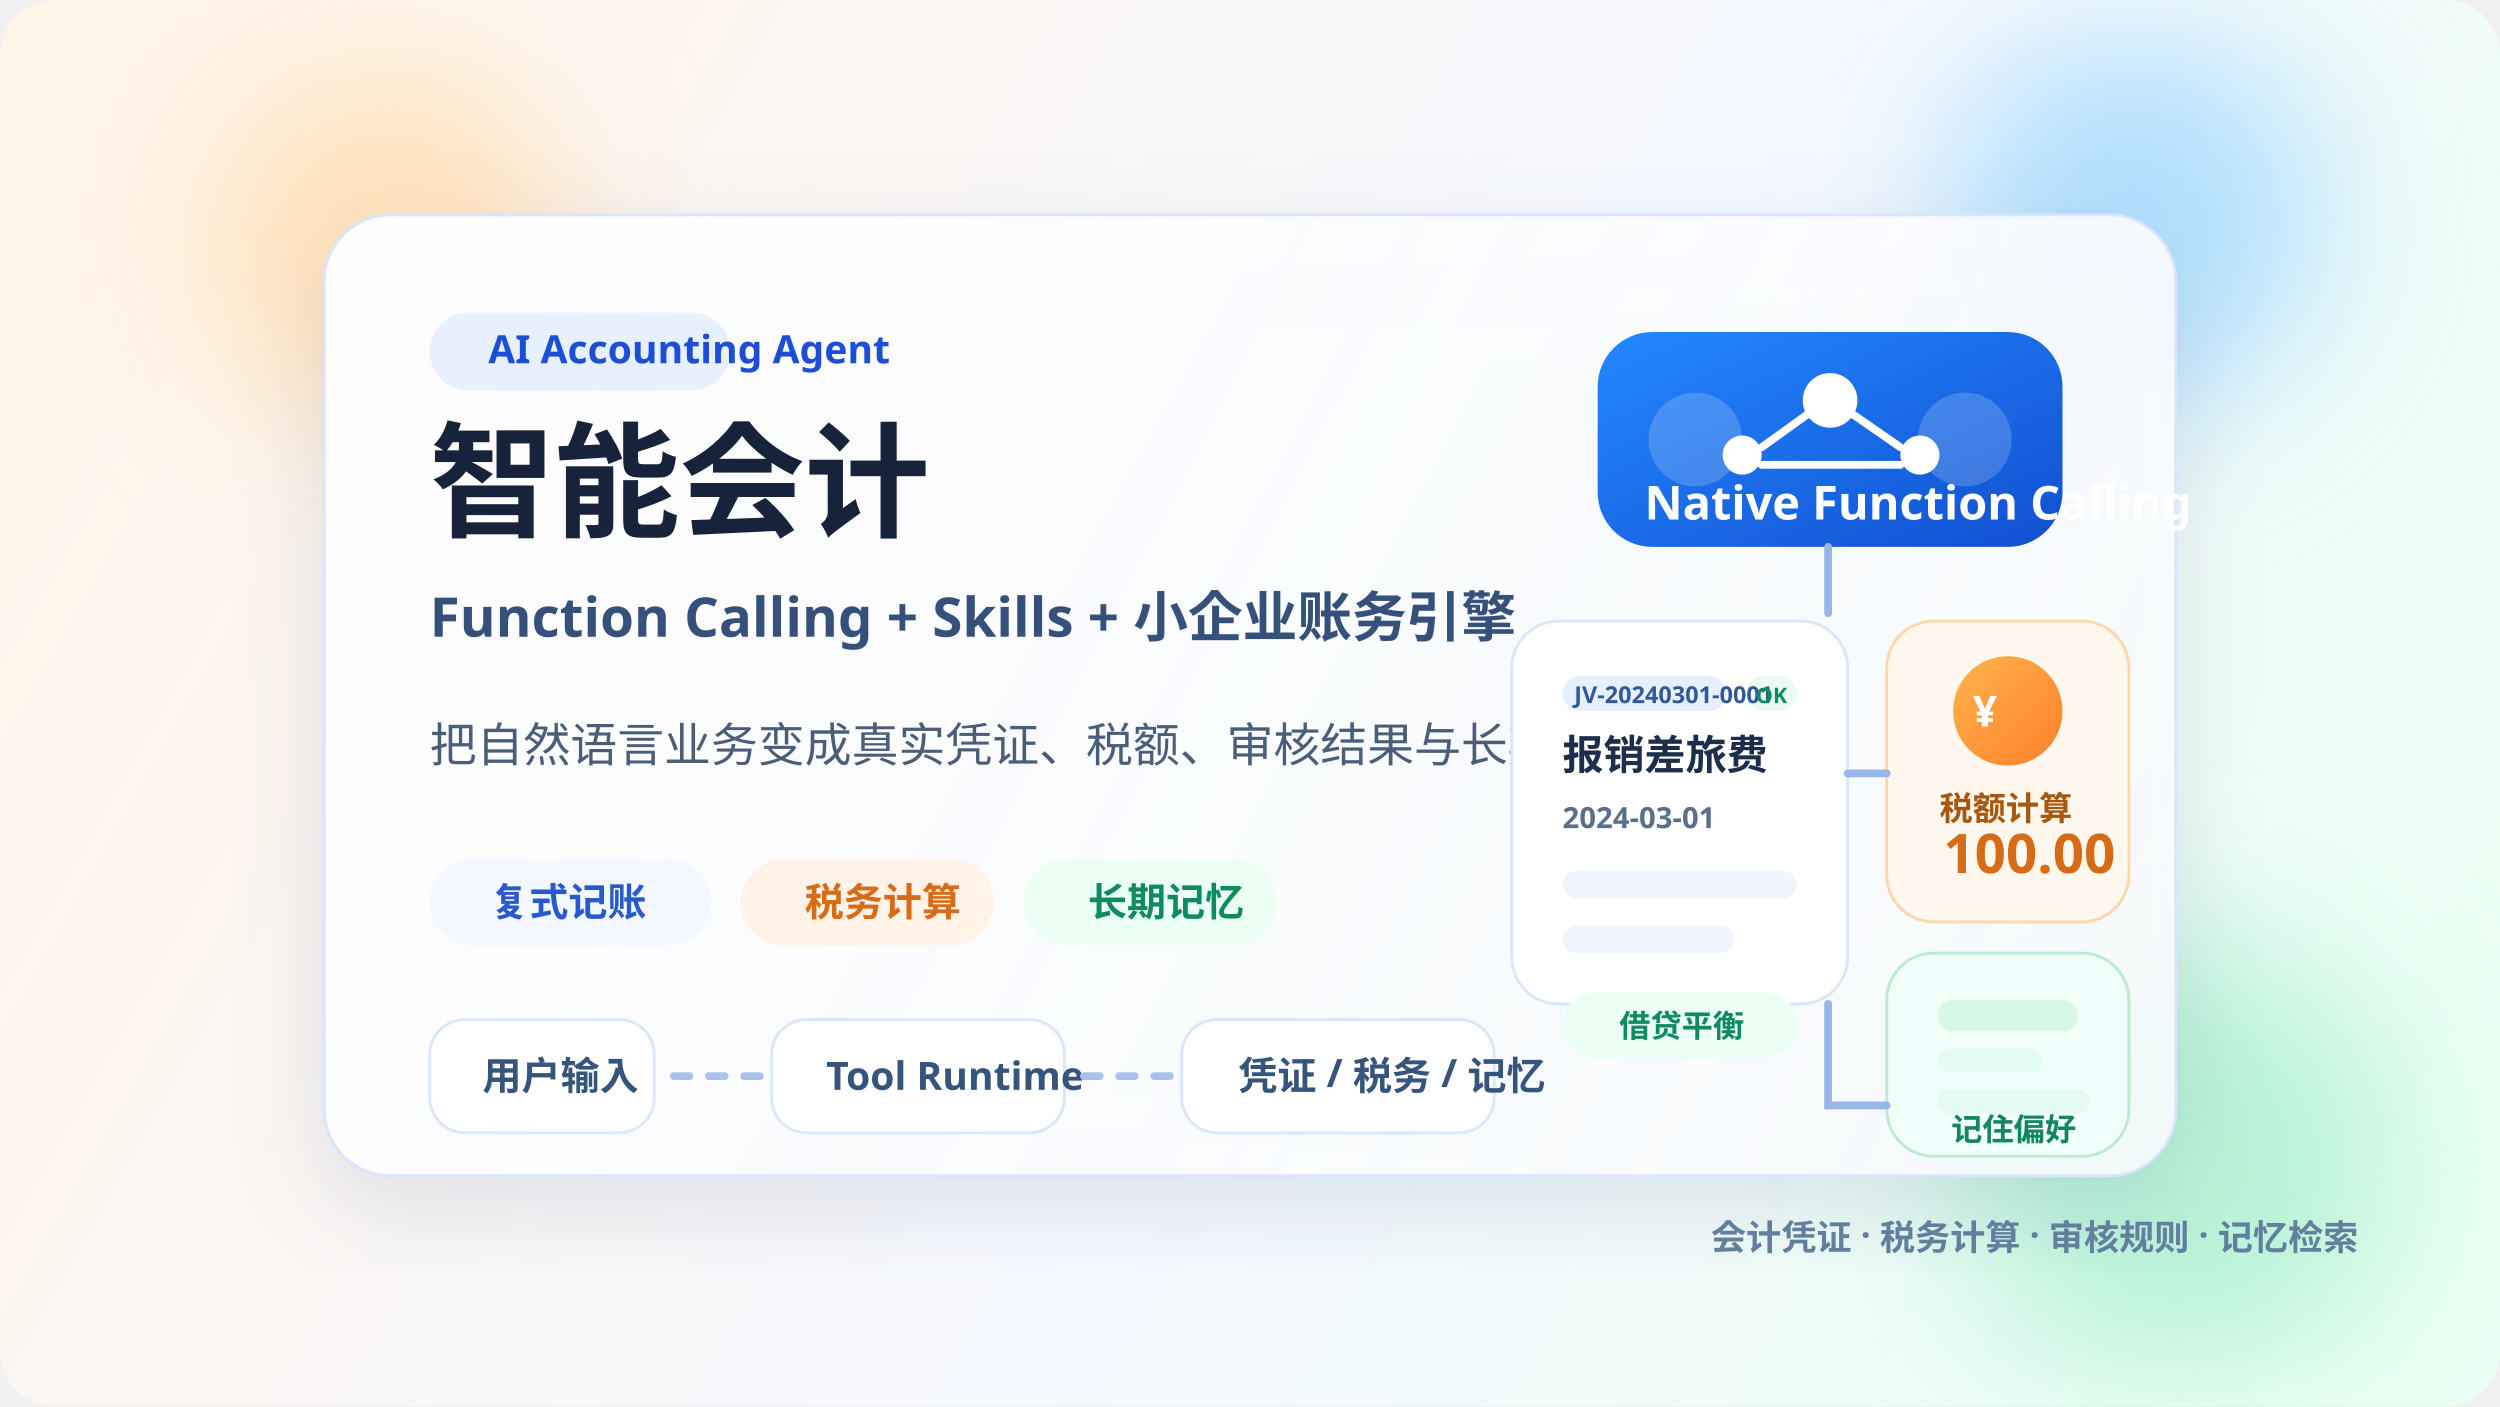
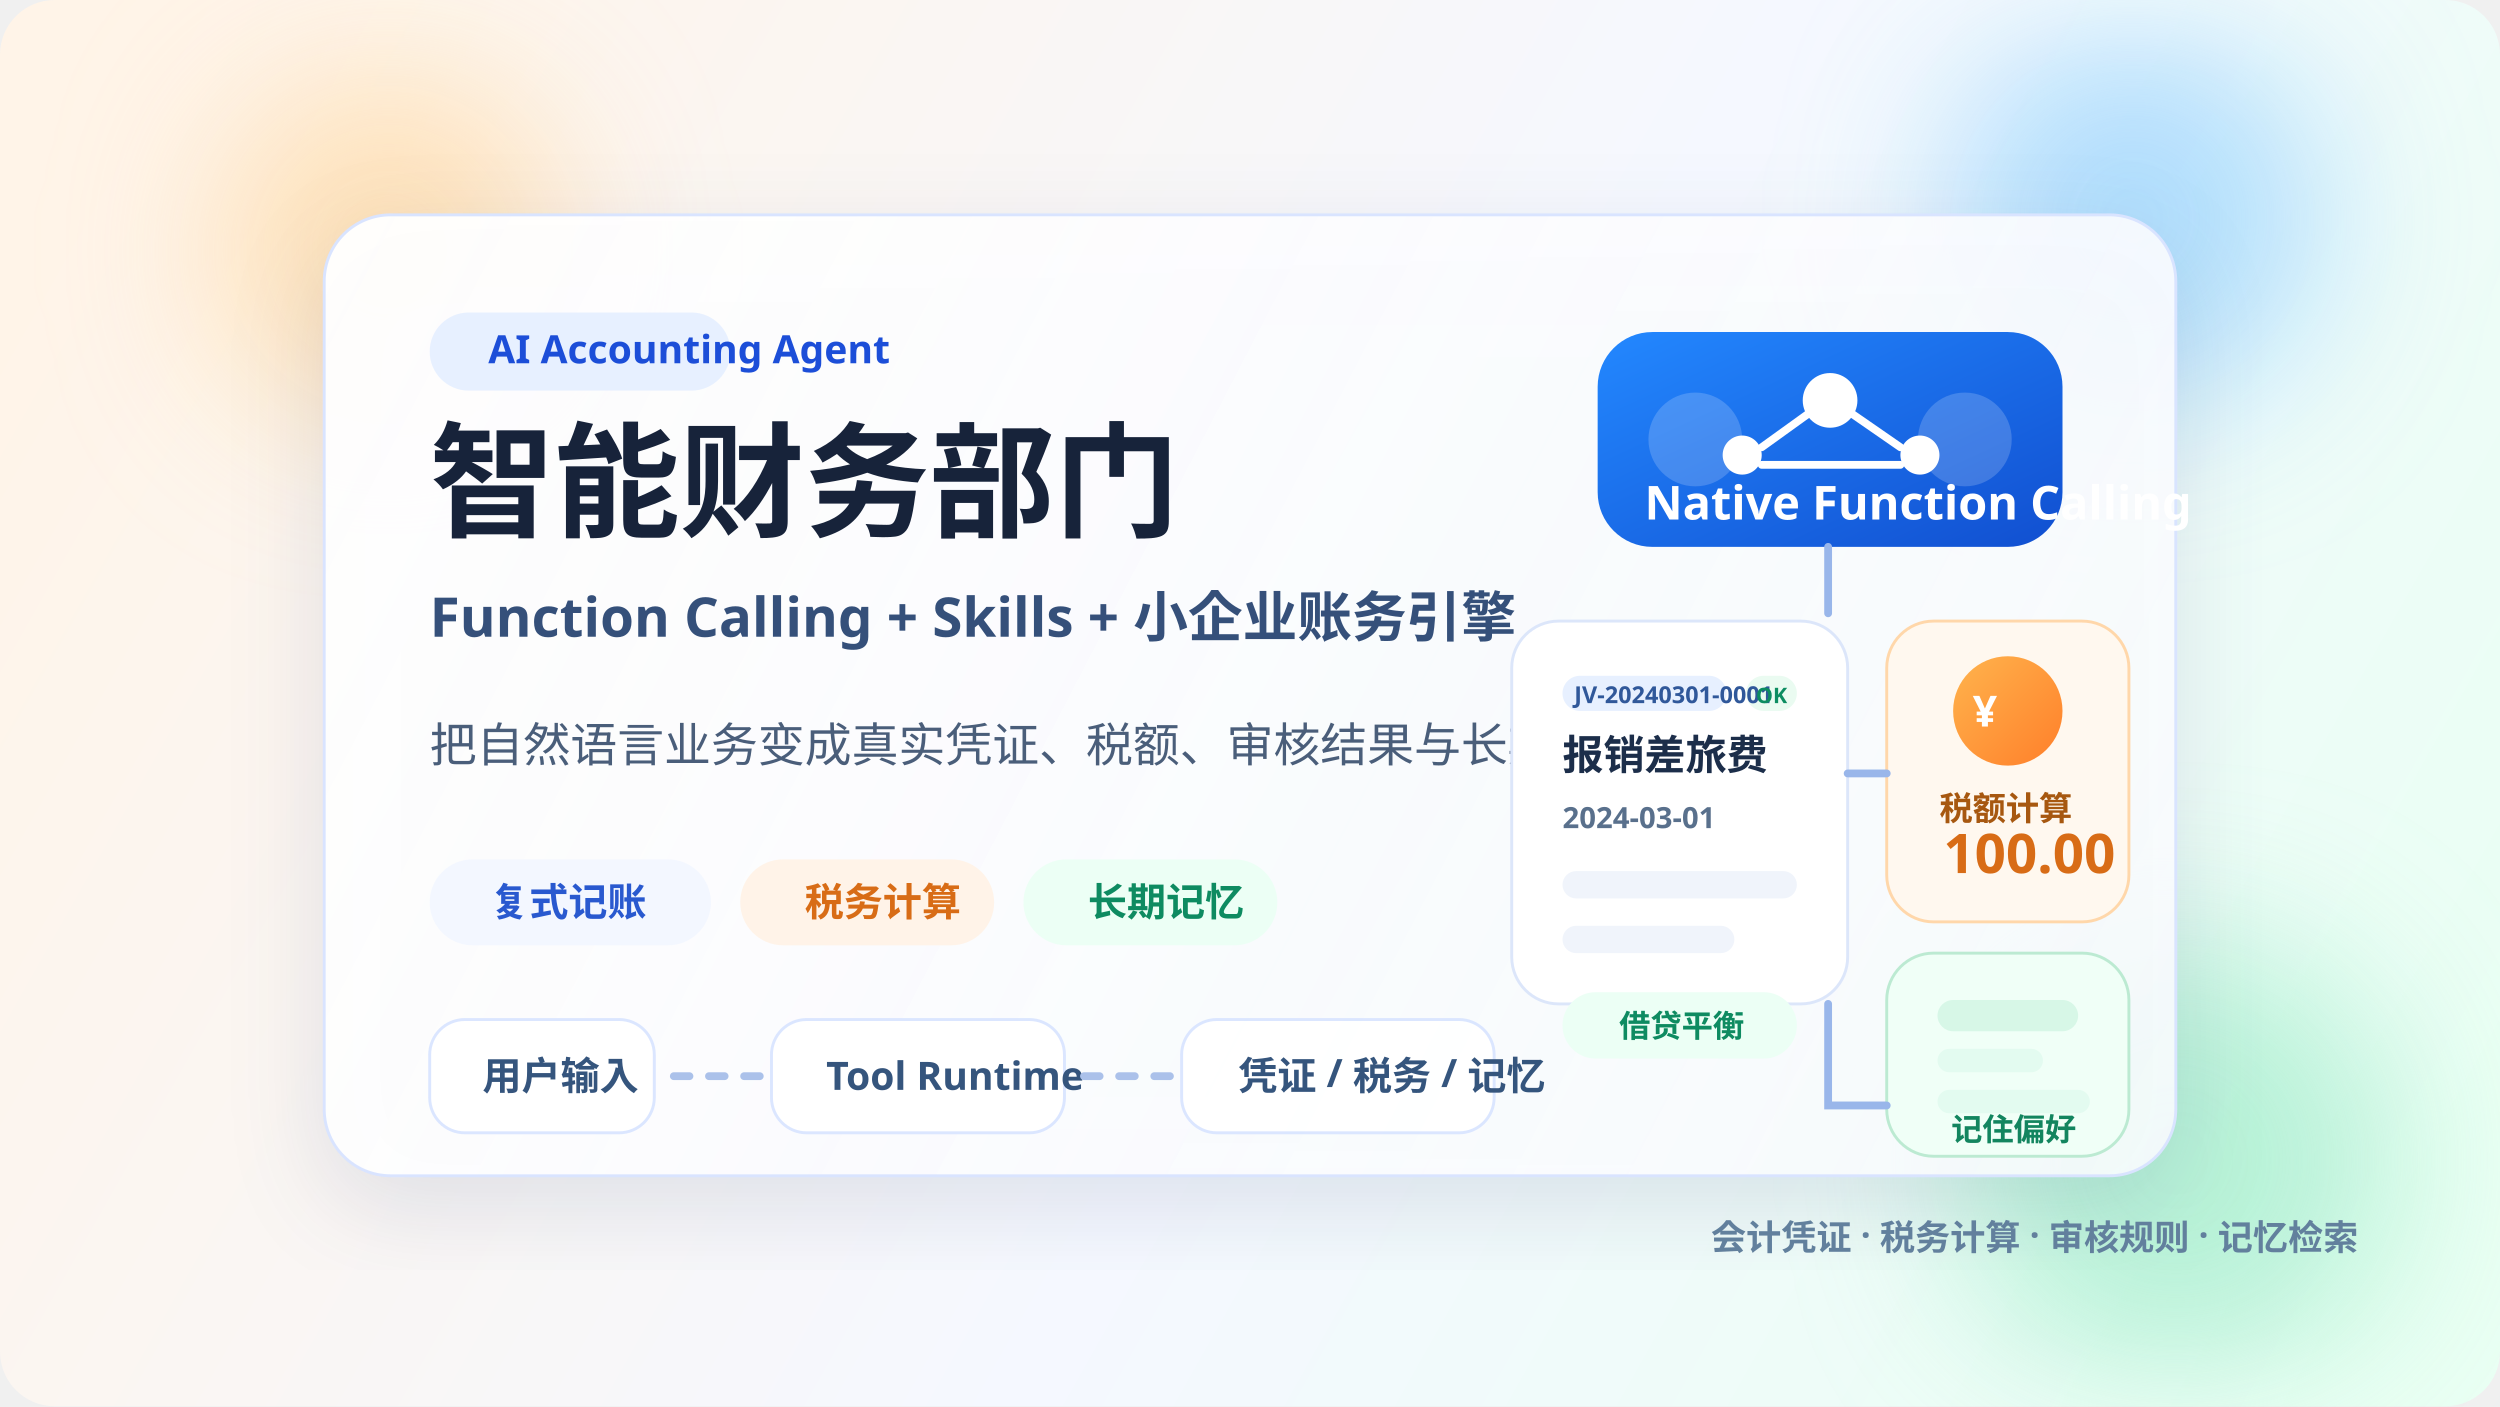
<svg xmlns="http://www.w3.org/2000/svg" width="1280" height="720" viewBox="0 0 1280 720" fill="none">
  <defs>
    <linearGradient id="bg" x1="66" y1="44" x2="1212" y2="692" gradientUnits="userSpaceOnUse">
      <stop stop-color="#FFF4E8" />
      <stop offset="0.55" stop-color="#F5F8FF" />
      <stop offset="1" stop-color="#E9FFF3" />
    </linearGradient>
    <linearGradient id="panel" x1="177" y1="126" x2="1126" y2="618" gradientUnits="userSpaceOnUse">
      <stop stop-color="#FFFFFF" stop-opacity="0.96" />
      <stop offset="1" stop-color="#FBFCFF" stop-opacity="0.88" />
    </linearGradient>
    <linearGradient id="accentBlue" x1="0" y1="0" x2="1" y2="1">
      <stop stop-color="#2388FF" />
      <stop offset="1" stop-color="#114FD0" />
    </linearGradient>
    <linearGradient id="accentOrange" x1="0" y1="0" x2="1" y2="1">
      <stop stop-color="#FFB44D" />
      <stop offset="1" stop-color="#FF7F2A" />
    </linearGradient>
    <linearGradient id="accentGreen" x1="0" y1="0" x2="1" y2="1">
      <stop stop-color="#2FD08F" />
      <stop offset="1" stop-color="#13936A" />
    </linearGradient>
    <filter id="shadow" x="118" y="70" width="1040" height="580" filterUnits="userSpaceOnUse" color-interpolation-filters="sRGB">
      <feFlood flood-opacity="0" result="BackgroundImageFix" />
      <feColorMatrix in="SourceAlpha" type="matrix" values="0 0 0 0 0 0 0 0 0 0 0 0 0 0 0 0 0 0 127 0" result="hardAlpha" />
      <feOffset dy="16" />
      <feGaussianBlur stdDeviation="24" />
      <feColorMatrix type="matrix" values="0 0 0 0 0.145 0 0 0 0 0.22 0 0 0 0 0.416 0 0 0 0.12 0" />
      <feBlend mode="normal" in2="BackgroundImageFix" result="effect1_dropShadow_hero" />
      <feBlend mode="normal" in="SourceGraphic" in2="effect1_dropShadow_hero" result="shape" />
    </filter>
    <filter id="softGlow" x="0" y="0" width="1280" height="720" filterUnits="userSpaceOnUse" color-interpolation-filters="sRGB">
      <feFlood flood-opacity="0" result="BackgroundImageFix" />
      <feBlend mode="normal" in="SourceGraphic" in2="BackgroundImageFix" result="shape" />
      <feGaussianBlur stdDeviation="40" result="effect1_foregroundBlur" />
    </filter>
  </defs>
  <rect width="1280" height="720" rx="28" fill="url(#bg)" />
  <g filter="url(#softGlow)" opacity="0.55">
    <circle cx="1092" cy="112" r="96" fill="#7CC6FF" />
    <circle cx="199" cy="128" r="88" fill="#FFD08D" />
    <circle cx="1114" cy="594" r="112" fill="#8DE8BF" />
  </g>
  <g filter="url(#shadow)">
    <rect x="166" y="110" width="948" height="492" rx="34" fill="url(#panel)" />
    <rect x="166" y="110" width="948" height="492" rx="34" stroke="#D9E4FF" stroke-width="1.5" />
  </g>
  <g>
    <rect x="220" y="160" width="154" height="40" rx="20" fill="#E7F0FF" />
    <text x="250" y="186" fill="#1C4ED8" font-family="PingFang SC, Microsoft YaHei, sans-serif" font-size="20" font-weight="700">AI Accounting Agent</text>
-     <text x="220" y="270" fill="#17233A" font-family="PingFang SC, Microsoft YaHei, sans-serif" font-size="64" font-weight="800">智能会计</text>
+     <text x="220" y="270" fill="#17233A" font-family="PingFang SC, Microsoft YaHei, sans-serif" font-size="64" font-weight="800">智能财务部门</text>
    <text x="220" y="326" fill="#35507A" font-family="PingFang SC, Microsoft YaHei, sans-serif" font-size="28" font-weight="600">Function Calling + Skills + 小企业账务引擎</text>
    <text x="220" y="390" fill="#4A5E7A" font-family="PingFang SC, Microsoft YaHei, sans-serif" font-size="24" font-weight="500">把自然语言业务变成真实凭证、税额、审核结果与长期记忆。</text>
    <g>
      <rect x="220" y="440" width="144" height="44" rx="22" fill="#F3F7FF" />
      <text x="251" y="469" fill="#2959CF" font-family="PingFang SC, Microsoft YaHei, sans-serif" font-size="20" font-weight="700">复式记账</text>
      <rect x="379" y="440" width="130" height="44" rx="22" fill="#FFF3E8" />
      <text x="412" y="469" fill="#D86C16" font-family="PingFang SC, Microsoft YaHei, sans-serif" font-size="20" font-weight="700">税务计算</text>
      <rect x="524" y="440" width="130" height="44" rx="22" fill="#ECFFF5" />
      <text x="557" y="469" fill="#0E8B61" font-family="PingFang SC, Microsoft YaHei, sans-serif" font-size="20" font-weight="700">长期记忆</text>
    </g>
    <g opacity="0.92">
      <rect x="220" y="522" width="115" height="58" rx="18" fill="#FFFFFF" stroke="#D8E4FF" stroke-width="1.5" />
      <text x="247" y="558" fill="#244672" font-family="PingFang SC, Microsoft YaHei, sans-serif" font-size="20" font-weight="700">用户输入</text>
      <path d="M345 551H395" stroke="#A4BCE8" stroke-width="4" stroke-linecap="round" stroke-dasharray="8 10" />
      <rect x="395" y="522" width="150" height="58" rx="18" fill="#FFFFFF" stroke="#D8E4FF" stroke-width="1.5" />
      <text x="423" y="558" fill="#244672" font-family="PingFang SC, Microsoft YaHei, sans-serif" font-size="20" font-weight="700">Tool Runtime</text>
      <path d="M555 551H605" stroke="#A4BCE8" stroke-width="4" stroke-linecap="round" stroke-dasharray="8 10" />
      <rect x="605" y="522" width="160" height="58" rx="18" fill="#FFFFFF" stroke="#D8E4FF" stroke-width="1.5" />
      <text x="634" y="558" fill="#244672" font-family="PingFang SC, Microsoft YaHei, sans-serif" font-size="20" font-weight="700">凭证 / 税务 / 记忆</text>
    </g>
  </g>
  <g>
    <rect x="818" y="170" width="238" height="110" rx="28" fill="url(#accentBlue)" />
    <circle cx="868" cy="225" r="24" fill="#FFFFFF" fill-opacity="0.18" />
    <circle cx="1006" cy="225" r="24" fill="#FFFFFF" fill-opacity="0.18" />
    <circle cx="937" cy="205" r="14" fill="#FFFFFF" />
    <circle cx="892" cy="233" r="10" fill="#FFFFFF" />
    <circle cx="983" cy="233" r="10" fill="#FFFFFF" />
    <path d="M902 229L927 211" stroke="#FFFFFF" stroke-width="4" stroke-linecap="round" />
    <path d="M973 229L947 211" stroke="#FFFFFF" stroke-width="4" stroke-linecap="round" />
    <path d="M902 238H973" stroke="#FFFFFF" stroke-width="4" stroke-linecap="round" />
    <text x="842" y="266" fill="#FFFFFF" font-family="PingFang SC, Microsoft YaHei, sans-serif" font-size="24" font-weight="700">Native Function Calling</text>
    <rect x="774" y="318" width="172" height="196" rx="24" fill="#FFFFFF" stroke="#DCE6FA" stroke-width="1.5" />
    <rect x="800" y="346" width="84" height="18" rx="9" fill="#E7F0FF" />
    <rect x="894" y="346" width="26" height="18" rx="9" fill="#EAFBF1" />
    <text x="806" y="360" fill="#30589A" font-family="PingFang SC, Microsoft YaHei, sans-serif" font-size="12" font-weight="700">JV-20240301-0001</text>
    <text x="899" y="360" fill="#0C8D61" font-family="PingFang SC, Microsoft YaHei, sans-serif" font-size="11" font-weight="700">OK</text>
    <text x="800" y="394" fill="#1C2E4A" font-family="PingFang SC, Microsoft YaHei, sans-serif" font-size="21" font-weight="700">报销差旅费</text>
    <text x="800" y="424" fill="#59708C" font-family="PingFang SC, Microsoft YaHei, sans-serif" font-size="15" font-weight="600">2024-03-01</text>
    <rect x="800" y="446" width="120" height="14" rx="7" fill="#F0F4FB" />
    <rect x="800" y="474" width="88" height="14" rx="7" fill="#F0F4FB" />
    <rect x="800" y="508" width="120" height="34" rx="17" fill="#ECFFF5" />
    <text x="829" y="531" fill="#0E8B61" font-family="PingFang SC, Microsoft YaHei, sans-serif" font-size="16" font-weight="700">借贷平衡</text>
    <rect x="966" y="318" width="124" height="154" rx="24" fill="#FFF8EF" stroke="#FFD7AA" stroke-width="1.5" />
    <circle cx="1028" cy="364" r="28" fill="url(#accentOrange)" />
    <text x="1010" y="372" fill="#FFFFFF" font-family="PingFang SC, Microsoft YaHei, sans-serif" font-size="22" font-weight="800">¥</text>
    <text x="993" y="420" fill="#A75810" font-family="PingFang SC, Microsoft YaHei, sans-serif" font-size="17" font-weight="700">税额计算</text>
    <text x="995" y="447" fill="#D86C16" font-family="PingFang SC, Microsoft YaHei, sans-serif" font-size="28" font-weight="800">100.00</text>
    <rect x="966" y="488" width="124" height="104" rx="24" fill="#F0FFF7" stroke="#BCEAD2" stroke-width="1.5" />
    <rect x="992" y="512" width="72" height="16" rx="8" fill="#D7F7E7" />
    <rect x="992" y="537" width="54" height="12" rx="6" fill="#E3FBF0" />
    <rect x="992" y="558" width="78" height="12" rx="6" fill="#E3FBF0" />
    <text x="999" y="584" fill="#13855F" font-family="PingFang SC, Microsoft YaHei, sans-serif" font-size="16" font-weight="700">记住偏好</text>
    <path d="M936 280V314" stroke="#99B6EA" stroke-width="4" stroke-linecap="round" />
    <path d="M936 514V566H966" stroke="#99B6EA" stroke-width="4" stroke-linecap="round" />
    <path d="M946 396H966" stroke="#99B6EA" stroke-width="4" stroke-linecap="round" />
  </g>
  <text x="876" y="640" fill="#62809D" font-family="PingFang SC, Microsoft YaHei, sans-serif" font-size="18" font-weight="600">会计凭证 · 税务计算 · 审核规则 · 记忆检索</text>
</svg>
